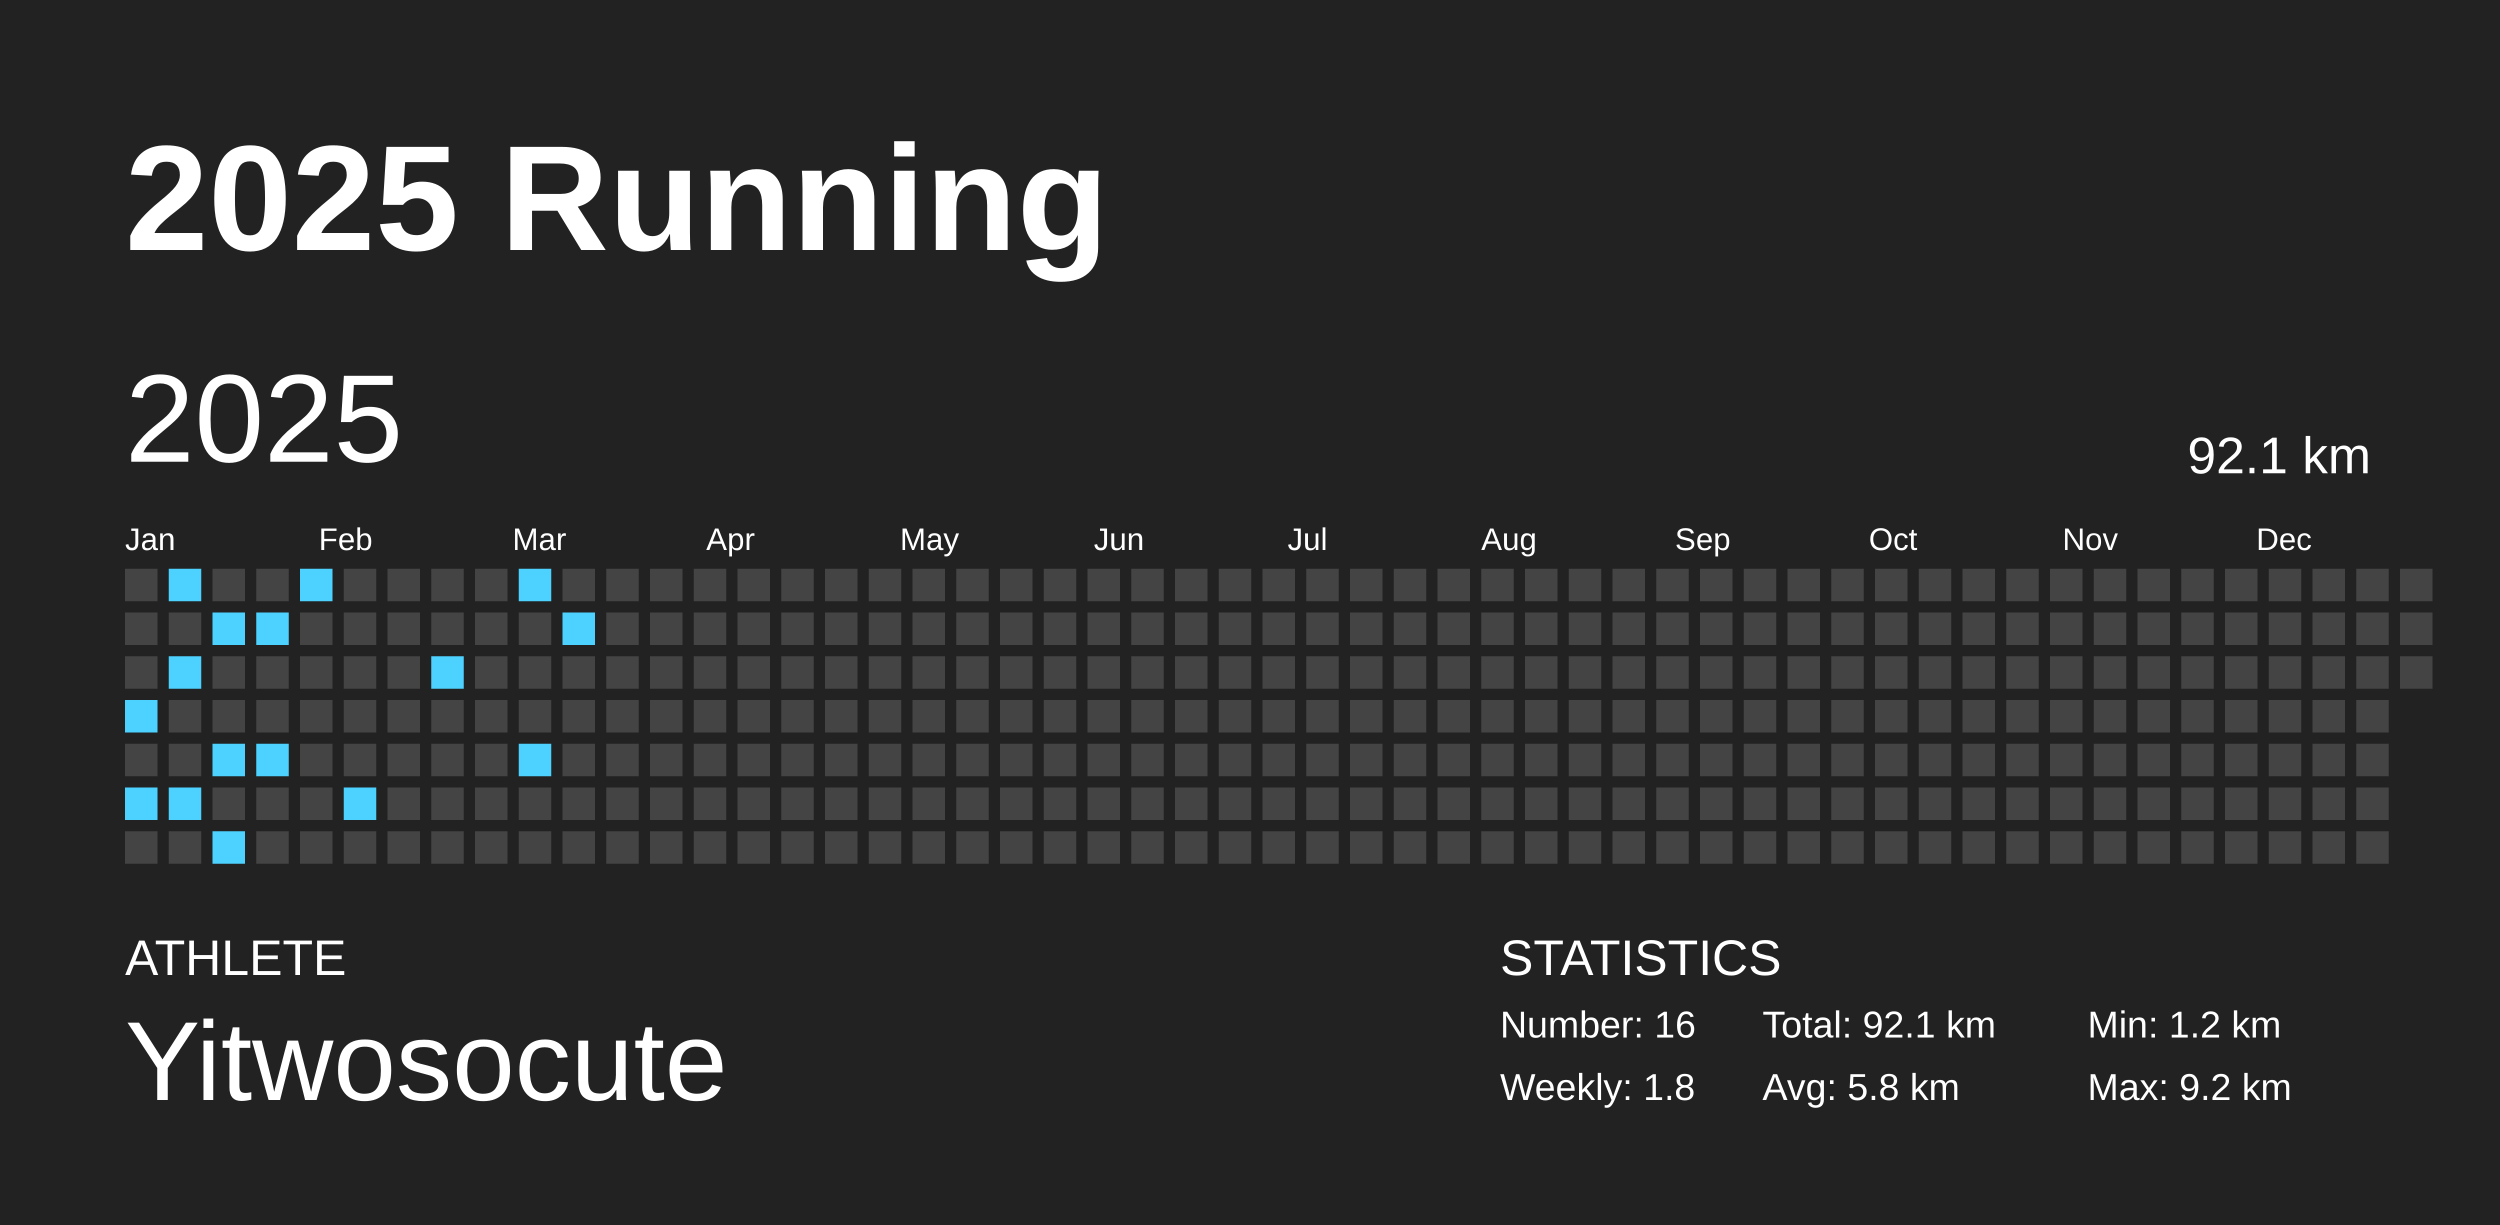
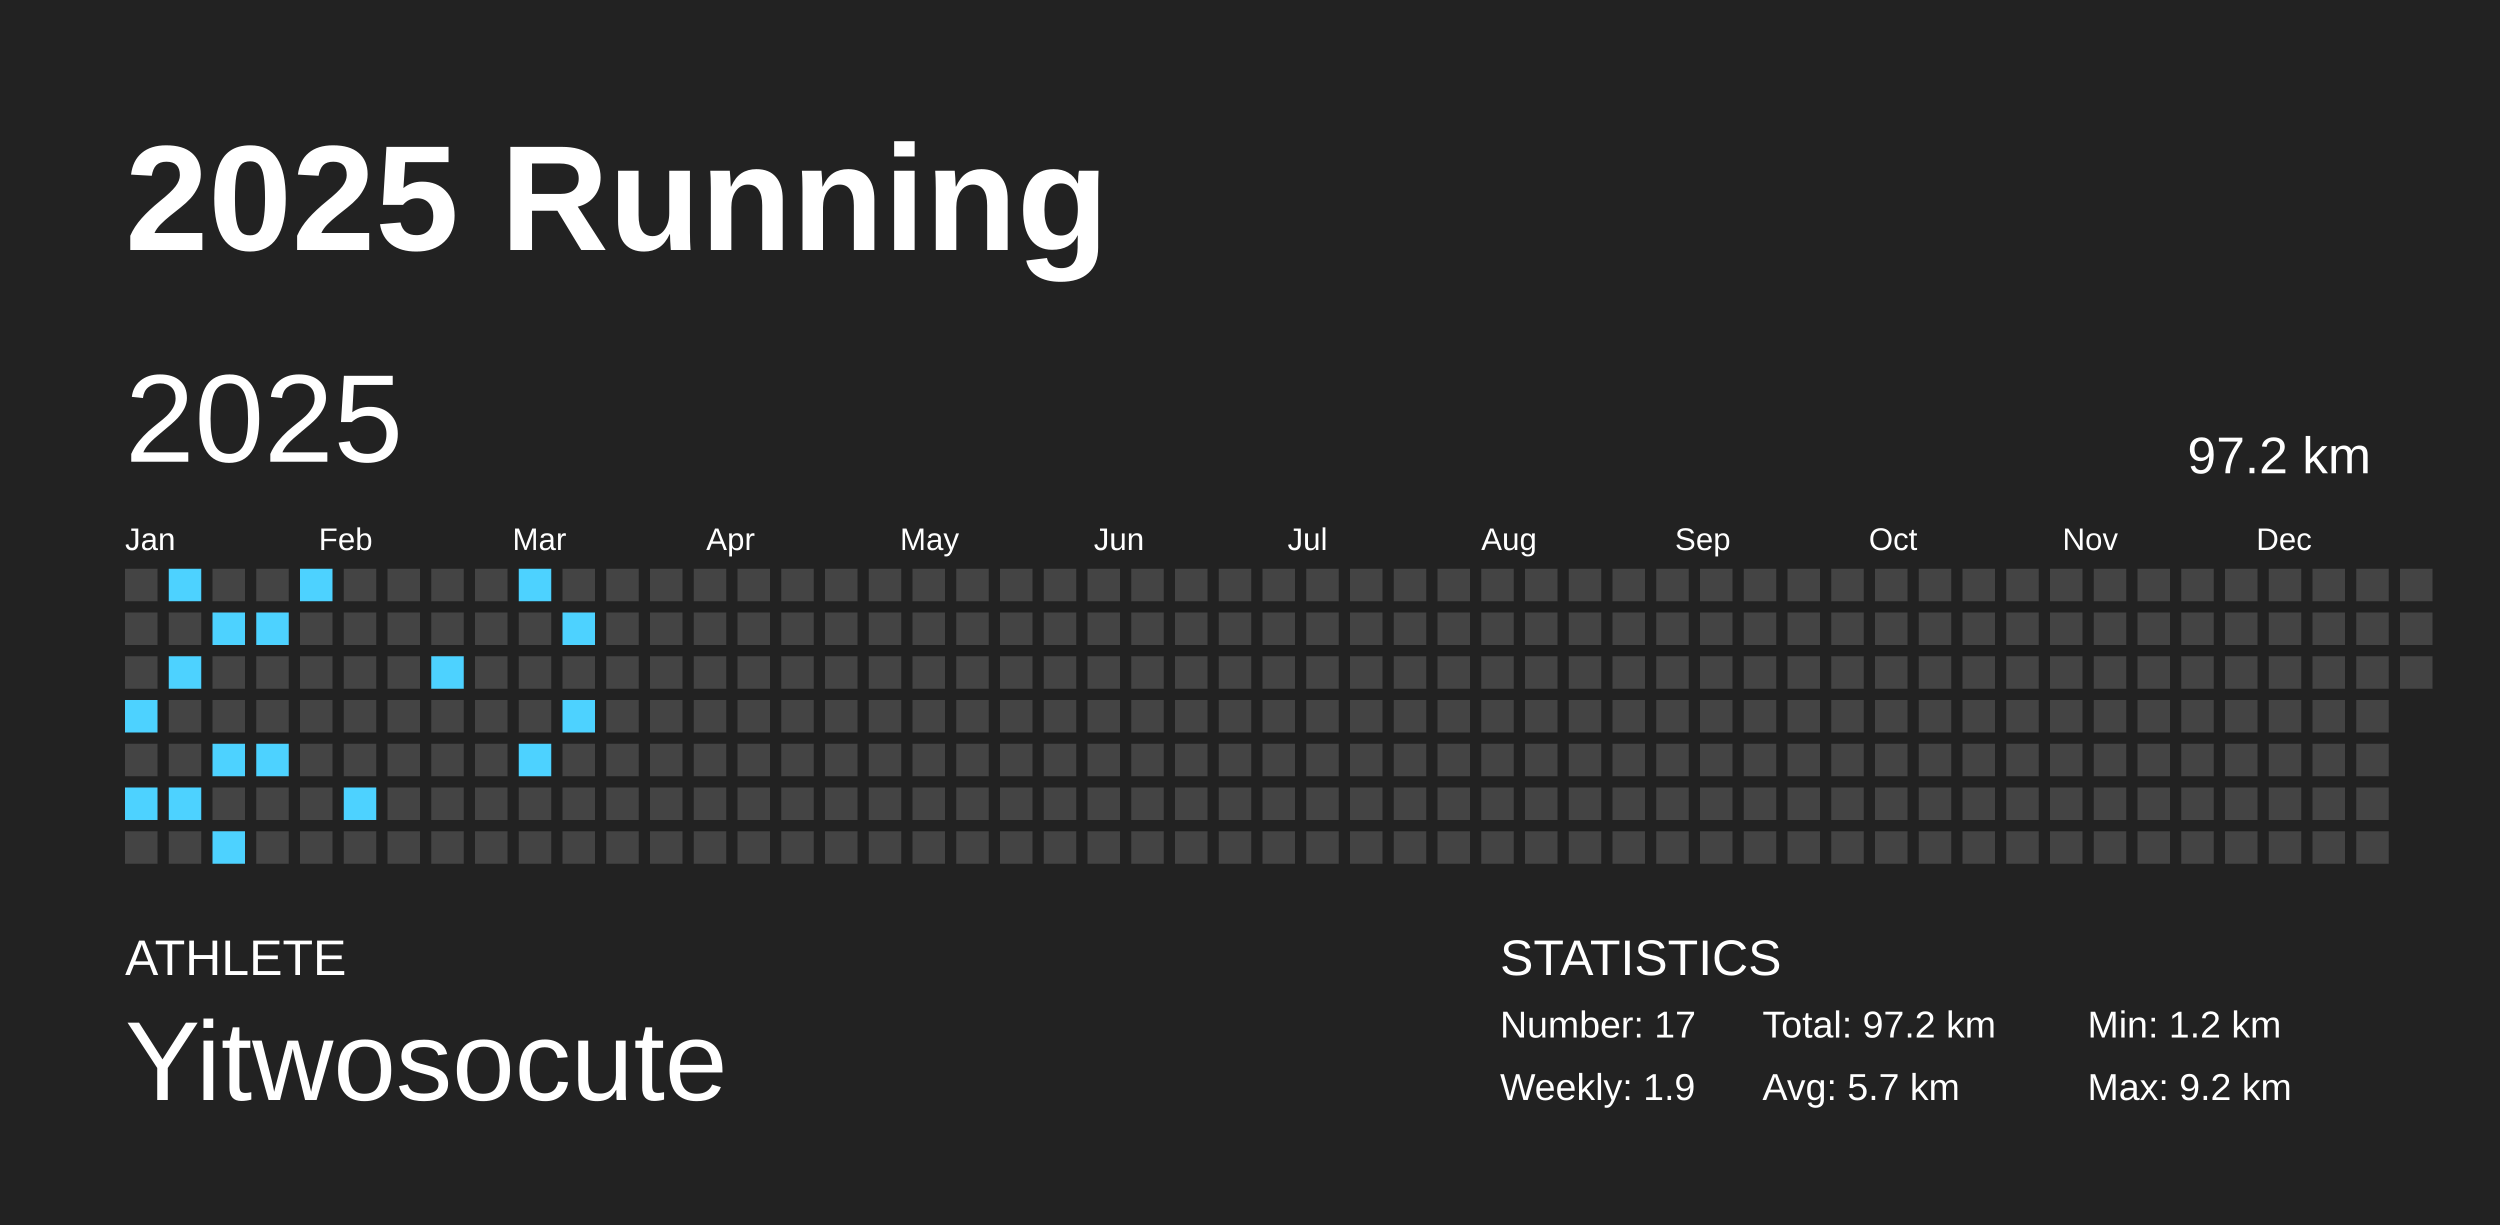
<svg xmlns="http://www.w3.org/2000/svg" baseProfile="full" height="98mm" version="1.1" viewBox="0,0,200,98" width="200mm">
  <defs />
  <rect fill="#222222" height="98" width="200" x="0" y="0" />
  <text fill="#FFFFFF" style="font-size:12px; font-family:Arial; font-weight:bold;" x="10" y="20">2025 Running</text>
  <text fill="#FFFFFF" style="font-size:4px; font-family:Arial" x="10" y="78">ATHLETE</text>
  <text fill="#FFFFFF" style="font-size:9px; font-family:Arial" x="10" y="88">Yitwosocute</text>
  <text fill="#FFFFFF" style="font-size:4px; font-family:Arial" x="120" y="78">STATISTICS</text>
-   <text fill="#FFFFFF" style="font-size:3px; font-family:Arial" x="120" y="83">Number: 16</text>
-   <text fill="#FFFFFF" style="font-size:3px; font-family:Arial" x="120" y="88">Weekly: 1.8</text>
-   <text fill="#FFFFFF" style="font-size:3px; font-family:Arial" x="141" y="83">Total: 92.1 km</text>
-   <text fill="#FFFFFF" style="font-size:3px; font-family:Arial" x="141" y="88">Avg: 5.8 km</text>
+   <text fill="#FFFFFF" style="font-size:3px; font-family:Arial" x="120" y="83">Number: 17</text>
+   <text fill="#FFFFFF" style="font-size:3px; font-family:Arial" x="120" y="88">Weekly: 1.9</text>
+   <text fill="#FFFFFF" style="font-size:3px; font-family:Arial" x="141" y="83">Total: 97.2 km</text>
+   <text fill="#FFFFFF" style="font-size:3px; font-family:Arial" x="141" y="88">Avg: 5.7 km</text>
  <text fill="#FFFFFF" style="font-size:3px; font-family:Arial" x="167" y="83">Min: 1.2 km</text>
  <text fill="#FFFFFF" style="font-size:3px; font-family:Arial" x="167" y="88">Max: 9.2 km</text>
  <text dominant-baseline="hanging" fill="#FFFFFF" style="font-size:10.0px; font-family:Arial;" x="10" y="30">2025</text>
-   <text dominant-baseline="hanging" fill="#FFFFFF" style="font-size:4.125px; font-family:Arial;" x="175" y="35">92.1 km</text>
+   <text dominant-baseline="hanging" fill="#FFFFFF" style="font-size:4.125px; font-family:Arial;" x="175" y="35">97.2 km</text>
  <text fill="#FFFFFF" style="font-size:2.5px; font-family:Arial" x="10.0" y="44">Jan</text>
  <text fill="#FFFFFF" style="font-size:2.5px; font-family:Arial" x="25.5" y="44">Feb</text>
  <text fill="#FFFFFF" style="font-size:2.5px; font-family:Arial" x="41.0" y="44">Mar</text>
  <text fill="#FFFFFF" style="font-size:2.5px; font-family:Arial" x="56.5" y="44">Apr</text>
  <text fill="#FFFFFF" style="font-size:2.5px; font-family:Arial" x="72.0" y="44">May</text>
  <text fill="#FFFFFF" style="font-size:2.5px; font-family:Arial" x="87.5" y="44">Jun</text>
  <text fill="#FFFFFF" style="font-size:2.5px; font-family:Arial" x="103.0" y="44">Jul</text>
  <text fill="#FFFFFF" style="font-size:2.5px; font-family:Arial" x="118.5" y="44">Aug</text>
  <text fill="#FFFFFF" style="font-size:2.5px; font-family:Arial" x="134.0" y="44">Sep</text>
  <text fill="#FFFFFF" style="font-size:2.5px; font-family:Arial" x="149.5" y="44">Oct</text>
  <text fill="#FFFFFF" style="font-size:2.5px; font-family:Arial" x="165.0" y="44">Nov</text>
  <text fill="#FFFFFF" style="font-size:2.5px; font-family:Arial" x="180.5" y="44">Dec</text>
  <rect fill="#444444" height="2.6" width="2.6" x="10.0" y="45.5" />
  <rect fill="#444444" height="2.6" width="2.6" x="10.0" y="49.0" />
  <rect fill="#444444" height="2.6" width="2.6" x="10.0" y="52.5" />
  <rect fill="#4dd2ff" height="2.6" width="2.6" x="10.0" y="56.0" />
  <rect fill="#444444" height="2.6" width="2.6" x="10.0" y="59.5" />
  <rect fill="#4dd2ff" height="2.6" width="2.6" x="10.0" y="63.0" />
  <rect fill="#444444" height="2.6" width="2.6" x="10.0" y="66.5" />
  <rect fill="#4dd2ff" height="2.6" width="2.6" x="13.5" y="45.5" />
  <rect fill="#444444" height="2.6" width="2.6" x="13.5" y="49.0" />
  <rect fill="#4dd2ff" height="2.6" width="2.6" x="13.5" y="52.5" />
  <rect fill="#444444" height="2.6" width="2.6" x="13.5" y="56.0" />
  <rect fill="#444444" height="2.6" width="2.6" x="13.5" y="59.5" />
  <rect fill="#4dd2ff" height="2.6" width="2.6" x="13.5" y="63.0" />
  <rect fill="#444444" height="2.6" width="2.6" x="13.5" y="66.5" />
  <rect fill="#444444" height="2.6" width="2.6" x="17.0" y="45.5" />
  <rect fill="#4dd2ff" height="2.6" width="2.6" x="17.0" y="49.0" />
  <rect fill="#444444" height="2.6" width="2.6" x="17.0" y="52.5" />
  <rect fill="#444444" height="2.6" width="2.6" x="17.0" y="56.0" />
  <rect fill="#4dd2ff" height="2.6" width="2.6" x="17.0" y="59.5" />
  <rect fill="#444444" height="2.6" width="2.6" x="17.0" y="63.0" />
  <rect fill="#4dd2ff" height="2.6" width="2.6" x="17.0" y="66.5" />
  <rect fill="#444444" height="2.6" width="2.6" x="20.5" y="45.5" />
  <rect fill="#4dd2ff" height="2.6" width="2.6" x="20.5" y="49.0" />
  <rect fill="#444444" height="2.6" width="2.6" x="20.5" y="52.5" />
  <rect fill="#444444" height="2.6" width="2.6" x="20.5" y="56.0" />
  <rect fill="#4dd2ff" height="2.6" width="2.6" x="20.5" y="59.5" />
  <rect fill="#444444" height="2.6" width="2.6" x="20.5" y="63.0" />
  <rect fill="#444444" height="2.6" width="2.6" x="20.5" y="66.5" />
  <rect fill="#4dd2ff" height="2.6" width="2.6" x="24.0" y="45.5" />
  <rect fill="#444444" height="2.6" width="2.6" x="24.0" y="49.0" />
  <rect fill="#444444" height="2.6" width="2.6" x="24.0" y="52.5" />
  <rect fill="#444444" height="2.6" width="2.6" x="24.0" y="56.0" />
  <rect fill="#444444" height="2.6" width="2.6" x="24.0" y="59.5" />
  <rect fill="#444444" height="2.6" width="2.6" x="24.0" y="63.0" />
  <rect fill="#444444" height="2.6" width="2.6" x="24.0" y="66.5" />
  <rect fill="#444444" height="2.6" width="2.6" x="27.5" y="45.5" />
  <rect fill="#444444" height="2.6" width="2.6" x="27.5" y="49.0" />
  <rect fill="#444444" height="2.6" width="2.6" x="27.5" y="52.5" />
  <rect fill="#444444" height="2.6" width="2.6" x="27.5" y="56.0" />
  <rect fill="#444444" height="2.6" width="2.6" x="27.5" y="59.5" />
  <rect fill="#4dd2ff" height="2.6" width="2.6" x="27.5" y="63.0" />
  <rect fill="#444444" height="2.6" width="2.6" x="27.5" y="66.5" />
  <rect fill="#444444" height="2.6" width="2.6" x="31.0" y="45.5" />
  <rect fill="#444444" height="2.6" width="2.6" x="31.0" y="49.0" />
  <rect fill="#444444" height="2.6" width="2.6" x="31.0" y="52.5" />
  <rect fill="#444444" height="2.6" width="2.6" x="31.0" y="56.0" />
  <rect fill="#444444" height="2.6" width="2.6" x="31.0" y="59.5" />
  <rect fill="#444444" height="2.6" width="2.6" x="31.0" y="63.0" />
  <rect fill="#444444" height="2.6" width="2.6" x="31.0" y="66.5" />
  <rect fill="#444444" height="2.6" width="2.6" x="34.5" y="45.5" />
  <rect fill="#444444" height="2.6" width="2.6" x="34.5" y="49.0" />
  <rect fill="#4dd2ff" height="2.6" width="2.6" x="34.5" y="52.5" />
  <rect fill="#444444" height="2.6" width="2.6" x="34.5" y="56.0" />
  <rect fill="#444444" height="2.6" width="2.6" x="34.5" y="59.5" />
  <rect fill="#444444" height="2.6" width="2.6" x="34.5" y="63.0" />
  <rect fill="#444444" height="2.6" width="2.6" x="34.5" y="66.5" />
  <rect fill="#444444" height="2.6" width="2.6" x="38.0" y="45.5" />
  <rect fill="#444444" height="2.6" width="2.6" x="38.0" y="49.0" />
  <rect fill="#444444" height="2.6" width="2.6" x="38.0" y="52.5" />
  <rect fill="#444444" height="2.6" width="2.6" x="38.0" y="56.0" />
  <rect fill="#444444" height="2.6" width="2.6" x="38.0" y="59.5" />
  <rect fill="#444444" height="2.6" width="2.6" x="38.0" y="63.0" />
  <rect fill="#444444" height="2.6" width="2.6" x="38.0" y="66.5" />
  <rect fill="#4dd2ff" height="2.6" width="2.6" x="41.5" y="45.5" />
  <rect fill="#444444" height="2.6" width="2.6" x="41.5" y="49.0" />
  <rect fill="#444444" height="2.6" width="2.6" x="41.5" y="52.5" />
  <rect fill="#444444" height="2.6" width="2.6" x="41.5" y="56.0" />
  <rect fill="#4dd2ff" height="2.6" width="2.6" x="41.5" y="59.5" />
  <rect fill="#444444" height="2.6" width="2.6" x="41.5" y="63.0" />
  <rect fill="#444444" height="2.6" width="2.6" x="41.5" y="66.5" />
  <rect fill="#444444" height="2.6" width="2.6" x="45.0" y="45.5" />
  <rect fill="#4dd2ff" height="2.6" width="2.6" x="45.0" y="49.0" />
  <rect fill="#444444" height="2.6" width="2.6" x="45.0" y="52.5" />
-   <rect fill="#444444" height="2.6" width="2.6" x="45.0" y="56.0" />
+   <rect fill="#4dd2ff" height="2.6" width="2.6" x="45.0" y="56.0" />
  <rect fill="#444444" height="2.6" width="2.6" x="45.0" y="59.5" />
  <rect fill="#444444" height="2.6" width="2.6" x="45.0" y="63.0" />
  <rect fill="#444444" height="2.6" width="2.6" x="45.0" y="66.5" />
  <rect fill="#444444" height="2.6" width="2.6" x="48.5" y="45.5" />
  <rect fill="#444444" height="2.6" width="2.6" x="48.5" y="49.0" />
  <rect fill="#444444" height="2.6" width="2.6" x="48.5" y="52.5" />
  <rect fill="#444444" height="2.6" width="2.6" x="48.5" y="56.0" />
  <rect fill="#444444" height="2.6" width="2.6" x="48.5" y="59.5" />
  <rect fill="#444444" height="2.6" width="2.6" x="48.5" y="63.0" />
  <rect fill="#444444" height="2.6" width="2.6" x="48.5" y="66.5" />
  <rect fill="#444444" height="2.6" width="2.6" x="52.0" y="45.5" />
  <rect fill="#444444" height="2.6" width="2.6" x="52.0" y="49.0" />
  <rect fill="#444444" height="2.6" width="2.6" x="52.0" y="52.5" />
  <rect fill="#444444" height="2.6" width="2.6" x="52.0" y="56.0" />
  <rect fill="#444444" height="2.6" width="2.6" x="52.0" y="59.5" />
  <rect fill="#444444" height="2.6" width="2.6" x="52.0" y="63.0" />
  <rect fill="#444444" height="2.6" width="2.6" x="52.0" y="66.5" />
  <rect fill="#444444" height="2.6" width="2.6" x="55.5" y="45.5" />
  <rect fill="#444444" height="2.6" width="2.6" x="55.5" y="49.0" />
  <rect fill="#444444" height="2.6" width="2.6" x="55.5" y="52.5" />
  <rect fill="#444444" height="2.6" width="2.6" x="55.5" y="56.0" />
  <rect fill="#444444" height="2.6" width="2.6" x="55.5" y="59.5" />
  <rect fill="#444444" height="2.6" width="2.6" x="55.5" y="63.0" />
  <rect fill="#444444" height="2.6" width="2.6" x="55.5" y="66.5" />
  <rect fill="#444444" height="2.6" width="2.6" x="59.0" y="45.5" />
  <rect fill="#444444" height="2.6" width="2.6" x="59.0" y="49.0" />
  <rect fill="#444444" height="2.6" width="2.6" x="59.0" y="52.5" />
  <rect fill="#444444" height="2.6" width="2.6" x="59.0" y="56.0" />
  <rect fill="#444444" height="2.6" width="2.6" x="59.0" y="59.5" />
  <rect fill="#444444" height="2.6" width="2.6" x="59.0" y="63.0" />
  <rect fill="#444444" height="2.6" width="2.6" x="59.0" y="66.5" />
  <rect fill="#444444" height="2.6" width="2.6" x="62.5" y="45.5" />
  <rect fill="#444444" height="2.6" width="2.6" x="62.5" y="49.0" />
  <rect fill="#444444" height="2.6" width="2.6" x="62.5" y="52.5" />
  <rect fill="#444444" height="2.6" width="2.6" x="62.5" y="56.0" />
  <rect fill="#444444" height="2.6" width="2.6" x="62.5" y="59.5" />
  <rect fill="#444444" height="2.6" width="2.6" x="62.5" y="63.0" />
  <rect fill="#444444" height="2.6" width="2.6" x="62.5" y="66.5" />
  <rect fill="#444444" height="2.6" width="2.6" x="66.0" y="45.5" />
  <rect fill="#444444" height="2.6" width="2.6" x="66.0" y="49.0" />
  <rect fill="#444444" height="2.6" width="2.6" x="66.0" y="52.5" />
  <rect fill="#444444" height="2.6" width="2.6" x="66.0" y="56.0" />
  <rect fill="#444444" height="2.6" width="2.6" x="66.0" y="59.5" />
  <rect fill="#444444" height="2.6" width="2.6" x="66.0" y="63.0" />
  <rect fill="#444444" height="2.6" width="2.6" x="66.0" y="66.5" />
  <rect fill="#444444" height="2.6" width="2.6" x="69.5" y="45.5" />
  <rect fill="#444444" height="2.6" width="2.6" x="69.5" y="49.0" />
  <rect fill="#444444" height="2.6" width="2.6" x="69.5" y="52.5" />
  <rect fill="#444444" height="2.6" width="2.6" x="69.5" y="56.0" />
  <rect fill="#444444" height="2.6" width="2.6" x="69.5" y="59.5" />
  <rect fill="#444444" height="2.6" width="2.6" x="69.5" y="63.0" />
  <rect fill="#444444" height="2.6" width="2.6" x="69.5" y="66.5" />
  <rect fill="#444444" height="2.6" width="2.6" x="73.0" y="45.5" />
  <rect fill="#444444" height="2.6" width="2.6" x="73.0" y="49.0" />
  <rect fill="#444444" height="2.6" width="2.6" x="73.0" y="52.5" />
  <rect fill="#444444" height="2.6" width="2.6" x="73.0" y="56.0" />
  <rect fill="#444444" height="2.6" width="2.6" x="73.0" y="59.5" />
  <rect fill="#444444" height="2.6" width="2.6" x="73.0" y="63.0" />
  <rect fill="#444444" height="2.6" width="2.6" x="73.0" y="66.5" />
  <rect fill="#444444" height="2.6" width="2.6" x="76.5" y="45.5" />
  <rect fill="#444444" height="2.6" width="2.6" x="76.5" y="49.0" />
  <rect fill="#444444" height="2.6" width="2.6" x="76.5" y="52.5" />
  <rect fill="#444444" height="2.6" width="2.6" x="76.5" y="56.0" />
  <rect fill="#444444" height="2.6" width="2.6" x="76.5" y="59.5" />
  <rect fill="#444444" height="2.6" width="2.6" x="76.5" y="63.0" />
  <rect fill="#444444" height="2.6" width="2.6" x="76.5" y="66.5" />
  <rect fill="#444444" height="2.6" width="2.6" x="80.0" y="45.5" />
  <rect fill="#444444" height="2.6" width="2.6" x="80.0" y="49.0" />
  <rect fill="#444444" height="2.6" width="2.6" x="80.0" y="52.5" />
  <rect fill="#444444" height="2.6" width="2.6" x="80.0" y="56.0" />
  <rect fill="#444444" height="2.6" width="2.6" x="80.0" y="59.5" />
  <rect fill="#444444" height="2.6" width="2.6" x="80.0" y="63.0" />
  <rect fill="#444444" height="2.6" width="2.6" x="80.0" y="66.5" />
  <rect fill="#444444" height="2.6" width="2.6" x="83.5" y="45.5" />
  <rect fill="#444444" height="2.6" width="2.6" x="83.5" y="49.0" />
  <rect fill="#444444" height="2.6" width="2.6" x="83.5" y="52.5" />
  <rect fill="#444444" height="2.6" width="2.6" x="83.5" y="56.0" />
  <rect fill="#444444" height="2.6" width="2.6" x="83.5" y="59.5" />
  <rect fill="#444444" height="2.6" width="2.6" x="83.5" y="63.0" />
  <rect fill="#444444" height="2.6" width="2.6" x="83.5" y="66.5" />
  <rect fill="#444444" height="2.6" width="2.6" x="87.0" y="45.5" />
  <rect fill="#444444" height="2.6" width="2.6" x="87.0" y="49.0" />
  <rect fill="#444444" height="2.6" width="2.6" x="87.0" y="52.5" />
  <rect fill="#444444" height="2.6" width="2.6" x="87.0" y="56.0" />
  <rect fill="#444444" height="2.6" width="2.6" x="87.0" y="59.5" />
  <rect fill="#444444" height="2.6" width="2.6" x="87.0" y="63.0" />
  <rect fill="#444444" height="2.6" width="2.6" x="87.0" y="66.5" />
  <rect fill="#444444" height="2.6" width="2.6" x="90.5" y="45.5" />
  <rect fill="#444444" height="2.6" width="2.6" x="90.5" y="49.0" />
  <rect fill="#444444" height="2.6" width="2.6" x="90.5" y="52.5" />
  <rect fill="#444444" height="2.6" width="2.6" x="90.5" y="56.0" />
  <rect fill="#444444" height="2.6" width="2.6" x="90.5" y="59.5" />
  <rect fill="#444444" height="2.6" width="2.6" x="90.5" y="63.0" />
  <rect fill="#444444" height="2.6" width="2.6" x="90.5" y="66.5" />
  <rect fill="#444444" height="2.6" width="2.6" x="94.0" y="45.5" />
  <rect fill="#444444" height="2.6" width="2.6" x="94.0" y="49.0" />
  <rect fill="#444444" height="2.6" width="2.6" x="94.0" y="52.5" />
  <rect fill="#444444" height="2.6" width="2.6" x="94.0" y="56.0" />
  <rect fill="#444444" height="2.6" width="2.6" x="94.0" y="59.5" />
  <rect fill="#444444" height="2.6" width="2.6" x="94.0" y="63.0" />
  <rect fill="#444444" height="2.6" width="2.6" x="94.0" y="66.5" />
  <rect fill="#444444" height="2.6" width="2.6" x="97.5" y="45.5" />
  <rect fill="#444444" height="2.6" width="2.6" x="97.5" y="49.0" />
  <rect fill="#444444" height="2.6" width="2.6" x="97.5" y="52.5" />
  <rect fill="#444444" height="2.6" width="2.6" x="97.5" y="56.0" />
  <rect fill="#444444" height="2.6" width="2.6" x="97.5" y="59.5" />
  <rect fill="#444444" height="2.6" width="2.6" x="97.5" y="63.0" />
  <rect fill="#444444" height="2.6" width="2.6" x="97.5" y="66.5" />
  <rect fill="#444444" height="2.6" width="2.6" x="101.0" y="45.5" />
  <rect fill="#444444" height="2.6" width="2.6" x="101.0" y="49.0" />
  <rect fill="#444444" height="2.6" width="2.6" x="101.0" y="52.5" />
  <rect fill="#444444" height="2.6" width="2.6" x="101.0" y="56.0" />
  <rect fill="#444444" height="2.6" width="2.6" x="101.0" y="59.5" />
  <rect fill="#444444" height="2.6" width="2.6" x="101.0" y="63.0" />
  <rect fill="#444444" height="2.6" width="2.6" x="101.0" y="66.5" />
  <rect fill="#444444" height="2.6" width="2.6" x="104.5" y="45.5" />
  <rect fill="#444444" height="2.6" width="2.6" x="104.5" y="49.0" />
  <rect fill="#444444" height="2.6" width="2.6" x="104.5" y="52.5" />
  <rect fill="#444444" height="2.6" width="2.6" x="104.5" y="56.0" />
  <rect fill="#444444" height="2.6" width="2.6" x="104.5" y="59.5" />
  <rect fill="#444444" height="2.6" width="2.6" x="104.5" y="63.0" />
  <rect fill="#444444" height="2.6" width="2.6" x="104.5" y="66.5" />
  <rect fill="#444444" height="2.6" width="2.6" x="108.0" y="45.5" />
  <rect fill="#444444" height="2.6" width="2.6" x="108.0" y="49.0" />
  <rect fill="#444444" height="2.6" width="2.6" x="108.0" y="52.5" />
  <rect fill="#444444" height="2.6" width="2.6" x="108.0" y="56.0" />
  <rect fill="#444444" height="2.6" width="2.6" x="108.0" y="59.5" />
  <rect fill="#444444" height="2.6" width="2.6" x="108.0" y="63.0" />
  <rect fill="#444444" height="2.6" width="2.6" x="108.0" y="66.5" />
  <rect fill="#444444" height="2.6" width="2.6" x="111.5" y="45.5" />
  <rect fill="#444444" height="2.6" width="2.6" x="111.5" y="49.0" />
  <rect fill="#444444" height="2.6" width="2.6" x="111.5" y="52.5" />
  <rect fill="#444444" height="2.6" width="2.6" x="111.5" y="56.0" />
  <rect fill="#444444" height="2.6" width="2.6" x="111.5" y="59.5" />
  <rect fill="#444444" height="2.6" width="2.6" x="111.5" y="63.0" />
  <rect fill="#444444" height="2.6" width="2.6" x="111.5" y="66.5" />
  <rect fill="#444444" height="2.6" width="2.6" x="115.0" y="45.5" />
  <rect fill="#444444" height="2.6" width="2.6" x="115.0" y="49.0" />
  <rect fill="#444444" height="2.6" width="2.6" x="115.0" y="52.5" />
  <rect fill="#444444" height="2.6" width="2.6" x="115.0" y="56.0" />
  <rect fill="#444444" height="2.6" width="2.6" x="115.0" y="59.5" />
  <rect fill="#444444" height="2.6" width="2.6" x="115.0" y="63.0" />
  <rect fill="#444444" height="2.6" width="2.6" x="115.0" y="66.5" />
  <rect fill="#444444" height="2.6" width="2.6" x="118.5" y="45.5" />
  <rect fill="#444444" height="2.6" width="2.6" x="118.5" y="49.0" />
  <rect fill="#444444" height="2.6" width="2.6" x="118.5" y="52.5" />
  <rect fill="#444444" height="2.6" width="2.6" x="118.5" y="56.0" />
  <rect fill="#444444" height="2.6" width="2.6" x="118.5" y="59.5" />
  <rect fill="#444444" height="2.6" width="2.6" x="118.5" y="63.0" />
  <rect fill="#444444" height="2.6" width="2.6" x="118.5" y="66.5" />
  <rect fill="#444444" height="2.6" width="2.6" x="122.0" y="45.5" />
  <rect fill="#444444" height="2.6" width="2.6" x="122.0" y="49.0" />
  <rect fill="#444444" height="2.6" width="2.6" x="122.0" y="52.5" />
  <rect fill="#444444" height="2.6" width="2.6" x="122.0" y="56.0" />
  <rect fill="#444444" height="2.6" width="2.6" x="122.0" y="59.5" />
  <rect fill="#444444" height="2.6" width="2.6" x="122.0" y="63.0" />
  <rect fill="#444444" height="2.6" width="2.6" x="122.0" y="66.5" />
  <rect fill="#444444" height="2.6" width="2.6" x="125.5" y="45.5" />
  <rect fill="#444444" height="2.6" width="2.6" x="125.5" y="49.0" />
  <rect fill="#444444" height="2.6" width="2.6" x="125.5" y="52.5" />
  <rect fill="#444444" height="2.6" width="2.6" x="125.5" y="56.0" />
  <rect fill="#444444" height="2.6" width="2.6" x="125.5" y="59.5" />
  <rect fill="#444444" height="2.6" width="2.6" x="125.5" y="63.0" />
  <rect fill="#444444" height="2.6" width="2.6" x="125.5" y="66.5" />
  <rect fill="#444444" height="2.6" width="2.6" x="129.0" y="45.5" />
  <rect fill="#444444" height="2.6" width="2.6" x="129.0" y="49.0" />
  <rect fill="#444444" height="2.6" width="2.6" x="129.0" y="52.5" />
  <rect fill="#444444" height="2.6" width="2.6" x="129.0" y="56.0" />
  <rect fill="#444444" height="2.6" width="2.6" x="129.0" y="59.5" />
  <rect fill="#444444" height="2.6" width="2.6" x="129.0" y="63.0" />
  <rect fill="#444444" height="2.6" width="2.6" x="129.0" y="66.5" />
  <rect fill="#444444" height="2.6" width="2.6" x="132.5" y="45.5" />
  <rect fill="#444444" height="2.6" width="2.6" x="132.5" y="49.0" />
  <rect fill="#444444" height="2.6" width="2.6" x="132.5" y="52.5" />
  <rect fill="#444444" height="2.6" width="2.6" x="132.5" y="56.0" />
  <rect fill="#444444" height="2.6" width="2.6" x="132.5" y="59.5" />
  <rect fill="#444444" height="2.6" width="2.6" x="132.5" y="63.0" />
  <rect fill="#444444" height="2.6" width="2.6" x="132.5" y="66.5" />
  <rect fill="#444444" height="2.6" width="2.6" x="136.0" y="45.5" />
  <rect fill="#444444" height="2.6" width="2.6" x="136.0" y="49.0" />
  <rect fill="#444444" height="2.6" width="2.6" x="136.0" y="52.5" />
  <rect fill="#444444" height="2.6" width="2.6" x="136.0" y="56.0" />
  <rect fill="#444444" height="2.6" width="2.6" x="136.0" y="59.5" />
  <rect fill="#444444" height="2.6" width="2.6" x="136.0" y="63.0" />
  <rect fill="#444444" height="2.6" width="2.6" x="136.0" y="66.5" />
  <rect fill="#444444" height="2.6" width="2.6" x="139.5" y="45.5" />
  <rect fill="#444444" height="2.6" width="2.6" x="139.5" y="49.0" />
  <rect fill="#444444" height="2.6" width="2.6" x="139.5" y="52.5" />
  <rect fill="#444444" height="2.6" width="2.6" x="139.5" y="56.0" />
  <rect fill="#444444" height="2.6" width="2.6" x="139.5" y="59.5" />
  <rect fill="#444444" height="2.6" width="2.6" x="139.5" y="63.0" />
  <rect fill="#444444" height="2.6" width="2.6" x="139.5" y="66.5" />
  <rect fill="#444444" height="2.6" width="2.6" x="143.0" y="45.5" />
  <rect fill="#444444" height="2.6" width="2.6" x="143.0" y="49.0" />
  <rect fill="#444444" height="2.6" width="2.6" x="143.0" y="52.5" />
  <rect fill="#444444" height="2.6" width="2.6" x="143.0" y="56.0" />
  <rect fill="#444444" height="2.6" width="2.6" x="143.0" y="59.5" />
  <rect fill="#444444" height="2.6" width="2.6" x="143.0" y="63.0" />
  <rect fill="#444444" height="2.6" width="2.6" x="143.0" y="66.5" />
  <rect fill="#444444" height="2.6" width="2.6" x="146.5" y="45.5" />
  <rect fill="#444444" height="2.6" width="2.6" x="146.5" y="49.0" />
  <rect fill="#444444" height="2.6" width="2.6" x="146.5" y="52.5" />
  <rect fill="#444444" height="2.6" width="2.6" x="146.5" y="56.0" />
  <rect fill="#444444" height="2.6" width="2.6" x="146.5" y="59.5" />
  <rect fill="#444444" height="2.6" width="2.6" x="146.5" y="63.0" />
  <rect fill="#444444" height="2.6" width="2.6" x="146.5" y="66.5" />
  <rect fill="#444444" height="2.6" width="2.6" x="150.0" y="45.5" />
  <rect fill="#444444" height="2.6" width="2.6" x="150.0" y="49.0" />
  <rect fill="#444444" height="2.6" width="2.6" x="150.0" y="52.5" />
  <rect fill="#444444" height="2.6" width="2.6" x="150.0" y="56.0" />
  <rect fill="#444444" height="2.6" width="2.6" x="150.0" y="59.5" />
  <rect fill="#444444" height="2.6" width="2.6" x="150.0" y="63.0" />
  <rect fill="#444444" height="2.6" width="2.6" x="150.0" y="66.5" />
  <rect fill="#444444" height="2.6" width="2.6" x="153.5" y="45.5" />
  <rect fill="#444444" height="2.6" width="2.6" x="153.5" y="49.0" />
  <rect fill="#444444" height="2.6" width="2.6" x="153.5" y="52.5" />
  <rect fill="#444444" height="2.6" width="2.6" x="153.5" y="56.0" />
  <rect fill="#444444" height="2.6" width="2.6" x="153.5" y="59.5" />
  <rect fill="#444444" height="2.6" width="2.6" x="153.5" y="63.0" />
  <rect fill="#444444" height="2.6" width="2.6" x="153.5" y="66.5" />
  <rect fill="#444444" height="2.6" width="2.6" x="157.0" y="45.5" />
  <rect fill="#444444" height="2.6" width="2.6" x="157.0" y="49.0" />
  <rect fill="#444444" height="2.6" width="2.6" x="157.0" y="52.5" />
  <rect fill="#444444" height="2.6" width="2.6" x="157.0" y="56.0" />
  <rect fill="#444444" height="2.6" width="2.6" x="157.0" y="59.5" />
  <rect fill="#444444" height="2.6" width="2.6" x="157.0" y="63.0" />
  <rect fill="#444444" height="2.6" width="2.6" x="157.0" y="66.5" />
  <rect fill="#444444" height="2.6" width="2.6" x="160.5" y="45.5" />
  <rect fill="#444444" height="2.6" width="2.6" x="160.5" y="49.0" />
  <rect fill="#444444" height="2.6" width="2.6" x="160.5" y="52.5" />
  <rect fill="#444444" height="2.6" width="2.6" x="160.5" y="56.0" />
  <rect fill="#444444" height="2.6" width="2.6" x="160.5" y="59.5" />
  <rect fill="#444444" height="2.6" width="2.6" x="160.5" y="63.0" />
  <rect fill="#444444" height="2.6" width="2.6" x="160.5" y="66.5" />
  <rect fill="#444444" height="2.6" width="2.6" x="164.0" y="45.5" />
  <rect fill="#444444" height="2.6" width="2.6" x="164.0" y="49.0" />
  <rect fill="#444444" height="2.6" width="2.6" x="164.0" y="52.5" />
  <rect fill="#444444" height="2.6" width="2.6" x="164.0" y="56.0" />
  <rect fill="#444444" height="2.6" width="2.6" x="164.0" y="59.5" />
  <rect fill="#444444" height="2.6" width="2.6" x="164.0" y="63.0" />
  <rect fill="#444444" height="2.6" width="2.6" x="164.0" y="66.5" />
  <rect fill="#444444" height="2.6" width="2.6" x="167.5" y="45.5" />
  <rect fill="#444444" height="2.6" width="2.6" x="167.5" y="49.0" />
  <rect fill="#444444" height="2.6" width="2.6" x="167.5" y="52.5" />
  <rect fill="#444444" height="2.6" width="2.6" x="167.5" y="56.0" />
  <rect fill="#444444" height="2.6" width="2.6" x="167.5" y="59.5" />
  <rect fill="#444444" height="2.6" width="2.6" x="167.5" y="63.0" />
  <rect fill="#444444" height="2.6" width="2.6" x="167.5" y="66.5" />
  <rect fill="#444444" height="2.6" width="2.6" x="171.0" y="45.5" />
  <rect fill="#444444" height="2.6" width="2.6" x="171.0" y="49.0" />
  <rect fill="#444444" height="2.6" width="2.6" x="171.0" y="52.5" />
  <rect fill="#444444" height="2.6" width="2.6" x="171.0" y="56.0" />
  <rect fill="#444444" height="2.6" width="2.6" x="171.0" y="59.5" />
  <rect fill="#444444" height="2.6" width="2.6" x="171.0" y="63.0" />
  <rect fill="#444444" height="2.6" width="2.6" x="171.0" y="66.5" />
  <rect fill="#444444" height="2.6" width="2.6" x="174.5" y="45.5" />
  <rect fill="#444444" height="2.6" width="2.6" x="174.5" y="49.0" />
  <rect fill="#444444" height="2.6" width="2.6" x="174.5" y="52.5" />
  <rect fill="#444444" height="2.6" width="2.6" x="174.5" y="56.0" />
  <rect fill="#444444" height="2.6" width="2.6" x="174.5" y="59.5" />
  <rect fill="#444444" height="2.6" width="2.6" x="174.5" y="63.0" />
  <rect fill="#444444" height="2.6" width="2.6" x="174.5" y="66.5" />
  <rect fill="#444444" height="2.6" width="2.6" x="178.0" y="45.5" />
  <rect fill="#444444" height="2.6" width="2.6" x="178.0" y="49.0" />
  <rect fill="#444444" height="2.6" width="2.6" x="178.0" y="52.5" />
  <rect fill="#444444" height="2.6" width="2.6" x="178.0" y="56.0" />
  <rect fill="#444444" height="2.6" width="2.6" x="178.0" y="59.5" />
  <rect fill="#444444" height="2.6" width="2.6" x="178.0" y="63.0" />
  <rect fill="#444444" height="2.6" width="2.6" x="178.0" y="66.5" />
  <rect fill="#444444" height="2.6" width="2.6" x="181.5" y="45.5" />
  <rect fill="#444444" height="2.6" width="2.6" x="181.5" y="49.0" />
  <rect fill="#444444" height="2.6" width="2.6" x="181.5" y="52.5" />
  <rect fill="#444444" height="2.6" width="2.6" x="181.5" y="56.0" />
  <rect fill="#444444" height="2.6" width="2.6" x="181.5" y="59.5" />
  <rect fill="#444444" height="2.6" width="2.6" x="181.5" y="63.0" />
  <rect fill="#444444" height="2.6" width="2.6" x="181.5" y="66.5" />
  <rect fill="#444444" height="2.6" width="2.6" x="185.0" y="45.5" />
  <rect fill="#444444" height="2.6" width="2.6" x="185.0" y="49.0" />
  <rect fill="#444444" height="2.6" width="2.6" x="185.0" y="52.5" />
  <rect fill="#444444" height="2.6" width="2.6" x="185.0" y="56.0" />
  <rect fill="#444444" height="2.6" width="2.6" x="185.0" y="59.5" />
  <rect fill="#444444" height="2.6" width="2.6" x="185.0" y="63.0" />
  <rect fill="#444444" height="2.6" width="2.6" x="185.0" y="66.5" />
  <rect fill="#444444" height="2.6" width="2.6" x="188.5" y="45.5" />
  <rect fill="#444444" height="2.6" width="2.6" x="188.5" y="49.0" />
  <rect fill="#444444" height="2.6" width="2.6" x="188.5" y="52.5" />
  <rect fill="#444444" height="2.6" width="2.6" x="188.5" y="56.0" />
  <rect fill="#444444" height="2.6" width="2.6" x="188.5" y="59.5" />
  <rect fill="#444444" height="2.6" width="2.6" x="188.5" y="63.0" />
  <rect fill="#444444" height="2.6" width="2.6" x="188.5" y="66.5" />
  <rect fill="#444444" height="2.6" width="2.6" x="192.0" y="45.5" />
  <rect fill="#444444" height="2.6" width="2.6" x="192.0" y="49.0" />
  <rect fill="#444444" height="2.6" width="2.6" x="192.0" y="52.5" />
</svg>
